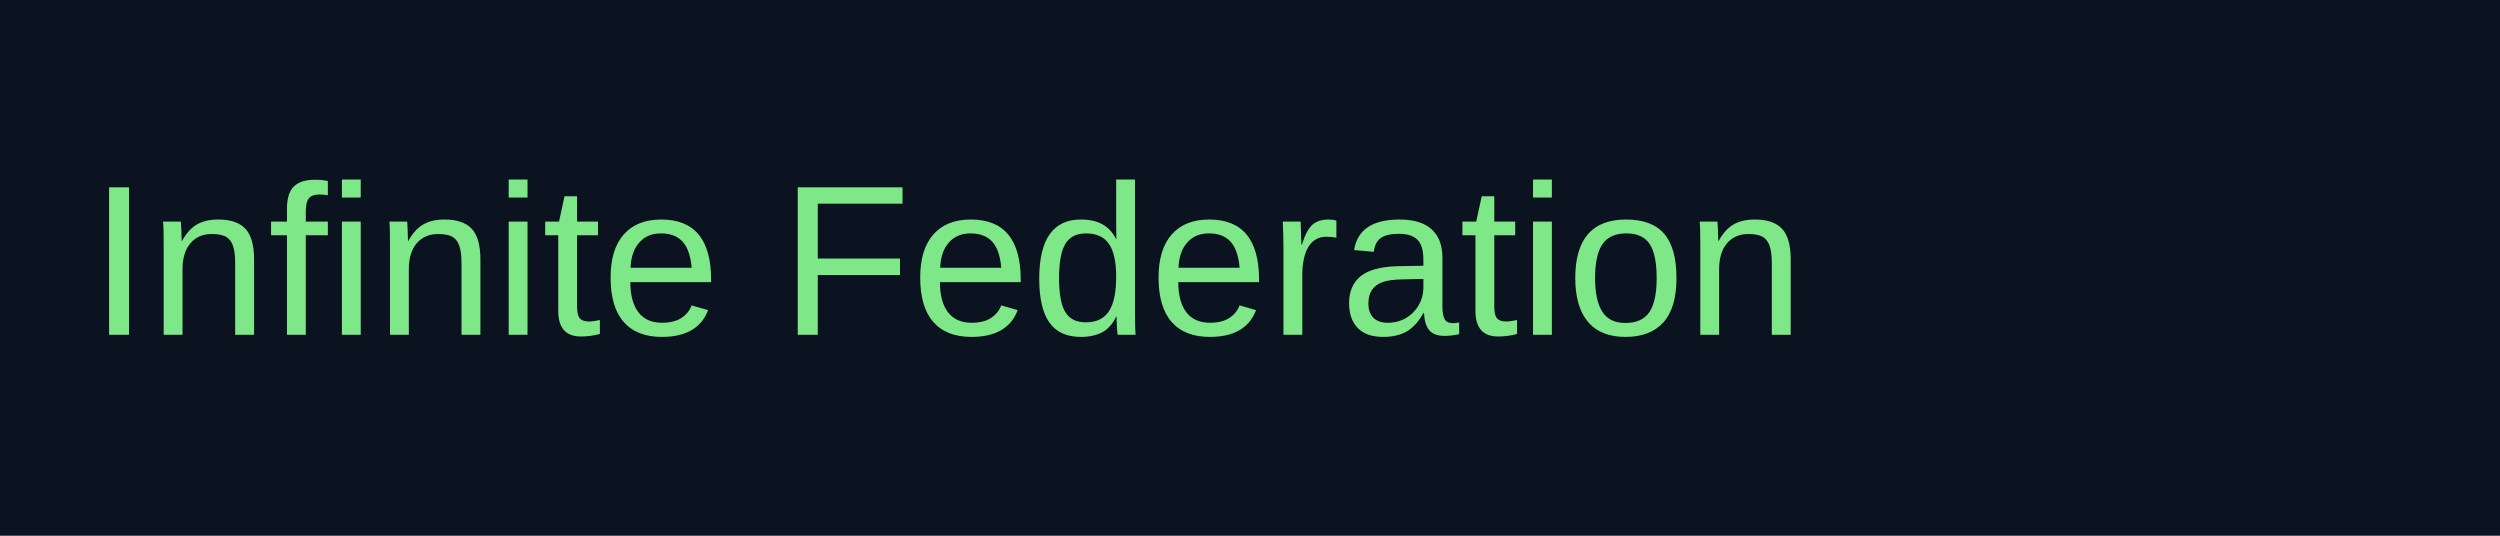
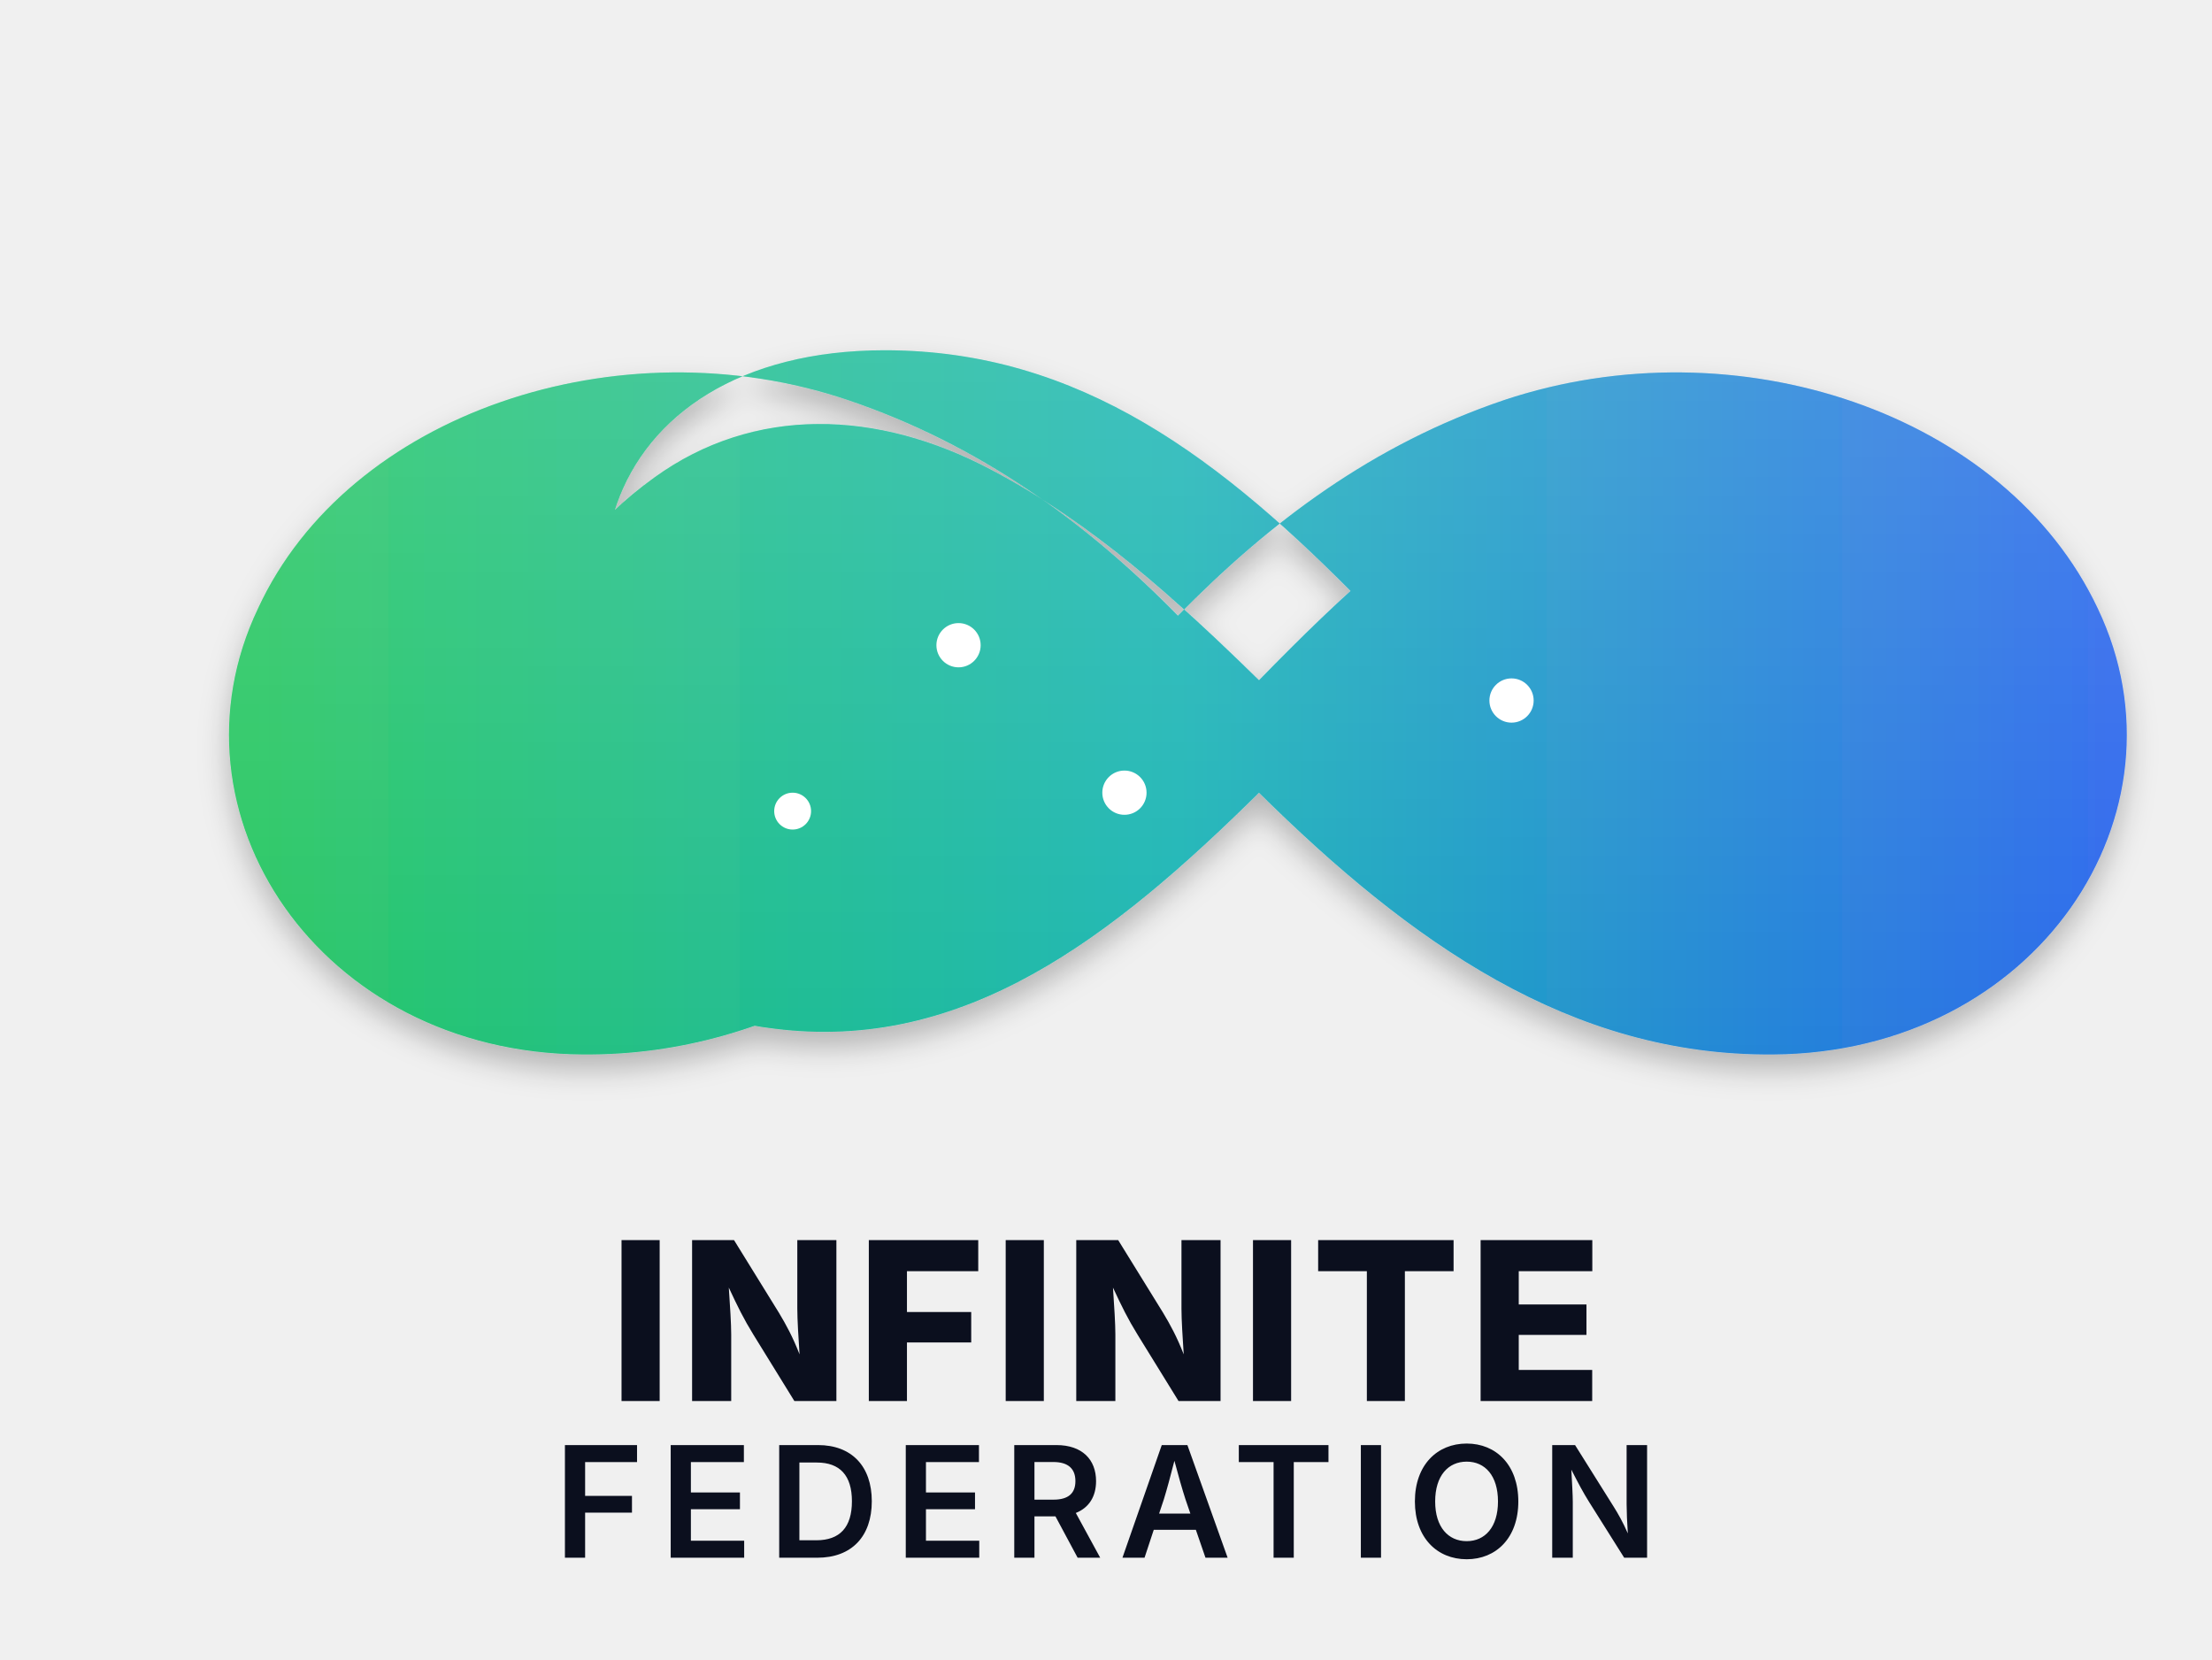
- <svg xmlns="http://www.w3.org/2000/svg" viewBox="0 0 560 120">
-   <rect width="560" height="120" fill="#0b1220" />
-   <text x="20" y="75" font-size="48" fill="#7ee787" font-family="Arial, Helvetica, sans-serif">Infinite Federation</text>
+ <svg xmlns="http://www.w3.org/2000/svg" viewBox="0 0 1200 900" role="img" aria-label="Infinite Federation logo">
+   <defs>
+     <linearGradient id="grad" x1="0%" y1="50%" x2="100%" y2="50%">
+       <stop offset="0%" stop-color="#22C55E" />
+       <stop offset="50%" stop-color="#12B3B3" />
+       <stop offset="100%" stop-color="#2563EB" />
+     </linearGradient>
+     <linearGradient id="gloss" x1="0%" y1="0%" x2="0%" y2="100%">
+       <stop offset="0%" stop-color="#FFFFFF" stop-opacity="0.4" />
+       <stop offset="100%" stop-color="#FFFFFF" stop-opacity="0" />
+     </linearGradient>
+     <clipPath id="ribbonClip">
+       <path id="infinityRibbon" d="M287,420                C180,310 223,170 380,170                C486,170 563,229 641,309                C718,389 778,450 853,450                C986,450 1025,321 916,240                C861,199 791,201 728,233                C672,261 628,303 583,349                C538,305 493,264 438,235                C376,202 309,200 255,239                C123,334 167,520 320,538                C423,551 503,489 583,410                C665,491 752,553 862,552                C1005,551 1091,421 1038,310                C988,204 842,155 716,197                C645,221 589,263 539,314                C489,263 431,221 360,197                C236,155 89,204 40,310                C-13,421 73,551 216,552                C324,553 409,491 492,410                Z" />
+     </clipPath>
+     <filter id="softShadow" x="-20%" y="-20%" width="140%" height="140%">
+       <feGaussianBlur in="SourceAlpha" stdDeviation="8" />
+       <feOffset dy="8" />
+       <feColorMatrix type="matrix" values="0 0 0 0 0  0 0 0 0 0  0 0 0 0 0  0 0 0 0.25 0" />
+       <feMerge>
+         <feMergeNode />
+         <feMergeNode in="SourceGraphic" />
+       </feMerge>
+     </filter>
+   </defs>
+   <g transform="translate(100,20)">
+     <path d="M287,420              C180,310 223,170 380,170              C486,170 563,229 641,309              C718,389 778,450 853,450              C986,450 1025,321 916,240              C861,199 791,201 728,233              C672,261 628,303 583,349              C538,305 493,264 438,235              C376,202 309,200 255,239              C123,334 167,520 320,538              C423,551 503,489 583,410              C665,491 752,553 862,552              C1005,551 1091,421 1038,310              C988,204 842,155 716,197              C645,221 589,263 539,314              C489,263 431,221 360,197              C236,155 89,204 40,310              C-13,421 73,551 216,552              C324,553 409,491 492,410 Z" fill="url(#grad)" filter="url(#softShadow)" />
+     <rect x="-50" y="120" width="1150" height="520" fill="url(#gloss)" clip-path="url(#ribbonClip)" opacity="0.5" />
+     <g fill="#FFFFFF">
+       <circle cx="420" cy="330" r="12" />
+       <circle cx="510" cy="410" r="12" />
+       <circle cx="720" cy="360" r="12" />
+       <circle cx="330" cy="420" r="10" />
+     </g>
+   </g>
+   <g font-family="Montserrat, Poppins, Inter, system-ui, -apple-system, Segoe UI, Roboto, Arial" text-anchor="middle">
+     <text x="600" y="760" font-size="120" font-weight="800" fill="#0B0F1E" letter-spacing="4">INFINITE</text>
+     <text x="600" y="845" font-size="84" font-weight="600" fill="#0B0F1E" letter-spacing="8">FEDERATION</text>
+   </g>
</svg>
